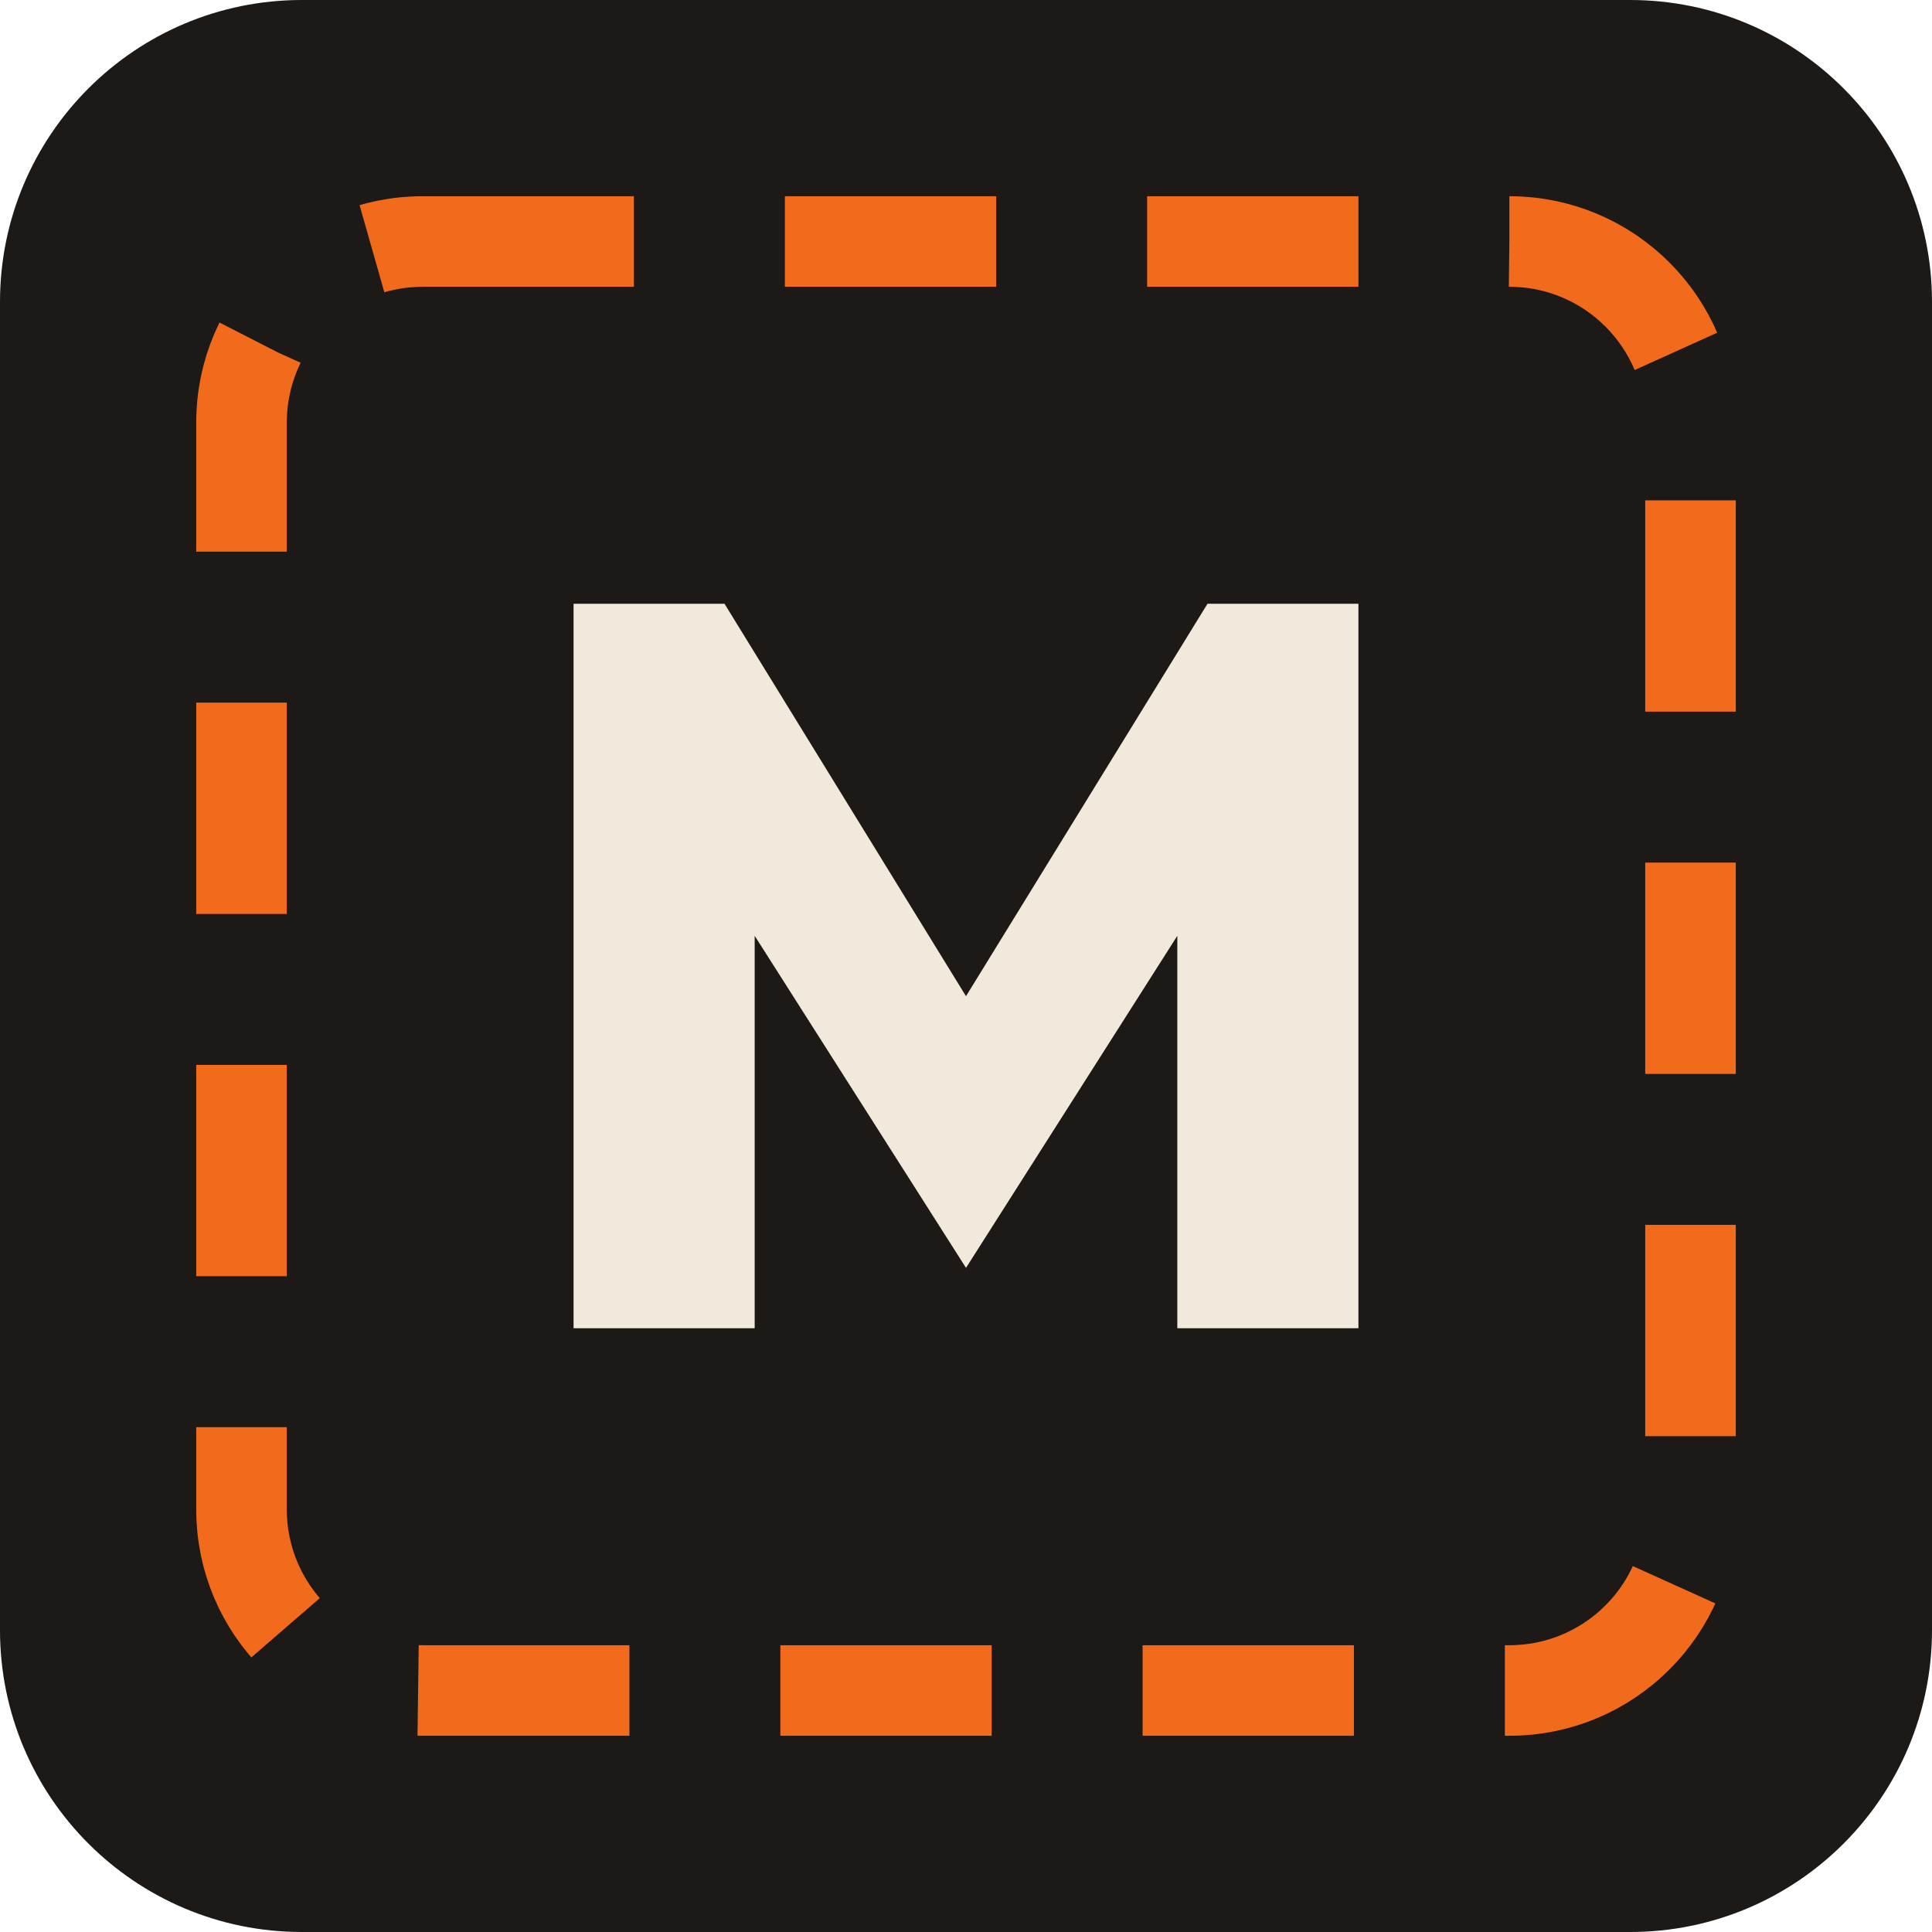
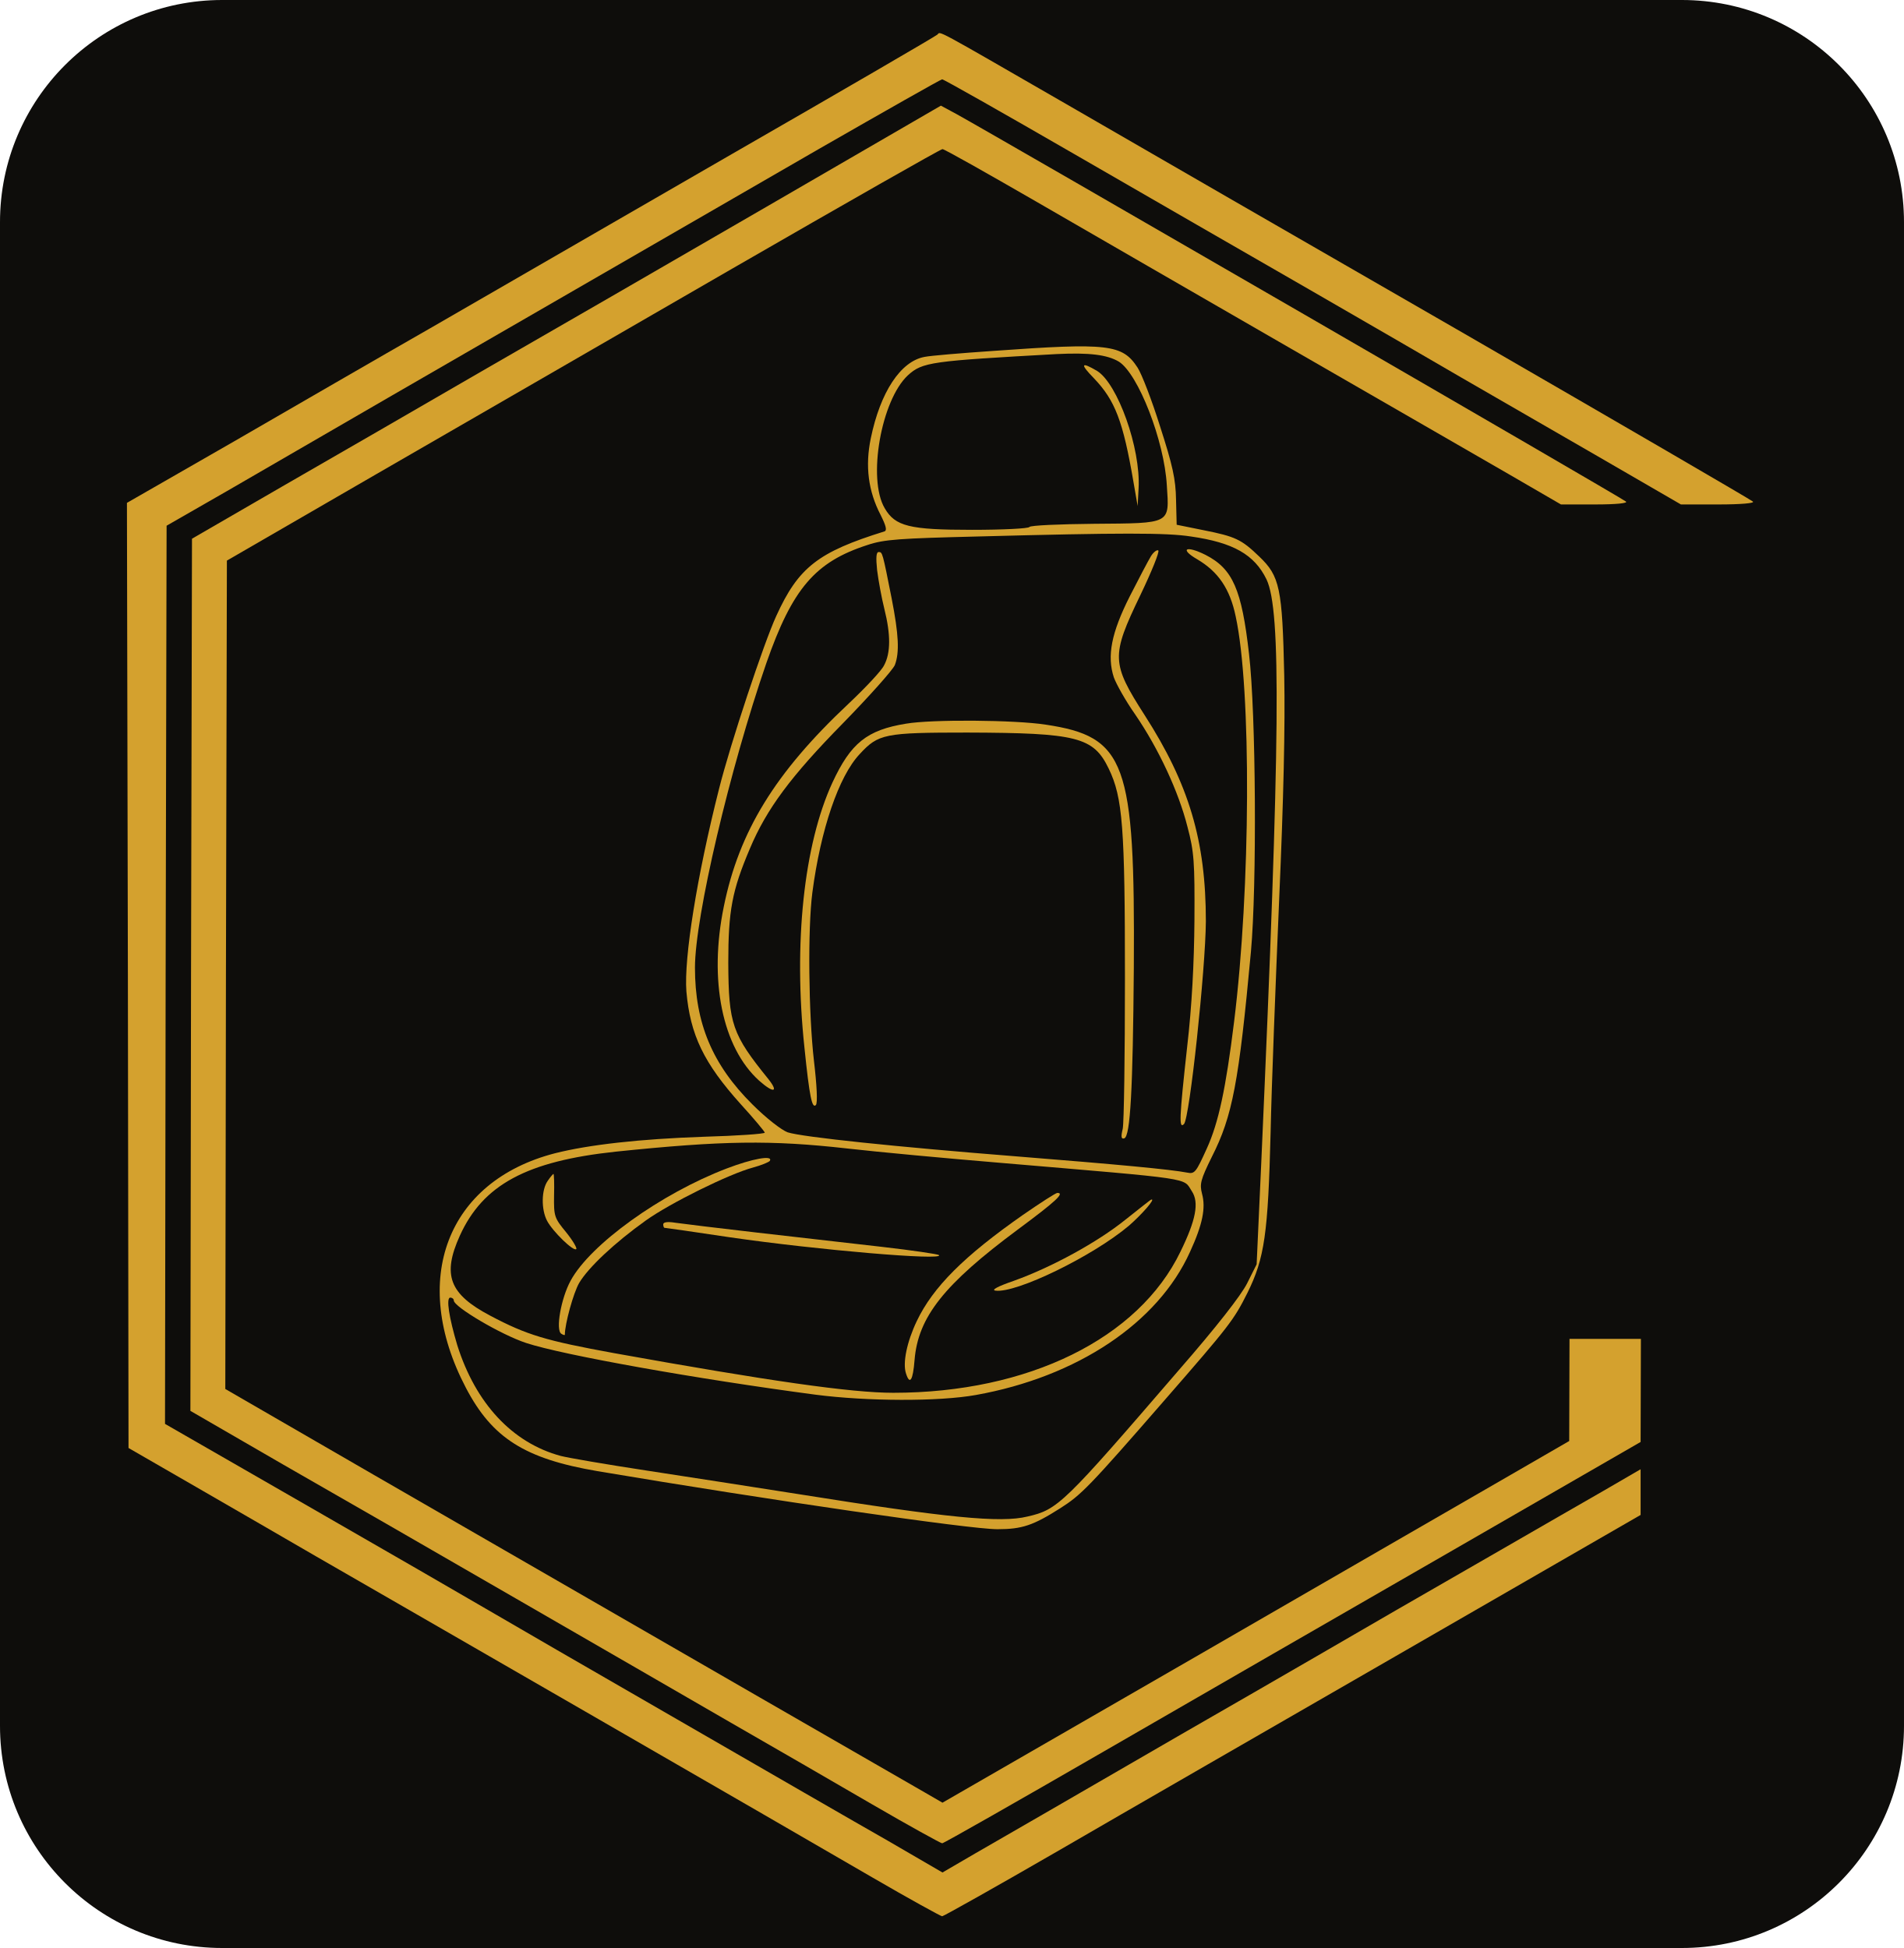
- <svg xmlns="http://www.w3.org/2000/svg" viewBox="0 0 64 64">
-   <rect width="64" height="64" rx="10" fill="#1c1917" />
-   <rect x="8" y="8" width="48" height="48" rx="6" fill="none" stroke="#f26a1b" stroke-width="3" stroke-dasharray="7 5" />
-   <path d="M19 44V20h5l8 13 8-13h5v24h-6V31l-7 11-7-11v13z" fill="#f1e9dc" />
+ <svg xmlns="http://www.w3.org/2000/svg" version="1.0" viewBox="-40 -10 600 614" preserveAspectRatio="xMidYMid meet">
+   <rect x="-40" y="-10" width="600" height="614" rx="70" fill="#0e0d0b" />
+   <defs>
+     <clipPath id="sem-texto">
+       <path d="M0 0H520V150H438V412H520V594H0Z" />
+     </clipPath>
+   </defs>
+   <g clip-path="url(#sem-texto)">
+     <g transform="translate(0,594) scale(0.1,-0.1)" fill="#d4a12e" stroke="none">
+       <path d="M2554 5931 c-5 -5 -304 -179 -664 -386 -360 -208 -781 -451 -935 -540 -154 -88 -432 -249 -617 -356 l-338 -194 3 -1490 2 -1489 215 -124 c118 -68 287 -166 375 -217 88 -51 471 -271 850 -490 380 -219 786 -454 903 -522 117 -68 217 -123 221 -123 4 0 170 93 367 207 198 115 691 399 1097 633 l737 425 0 72 0 72 -117 -68 c-65 -37 -210 -121 -323 -186 -113 -65 -261 -150 -330 -190 -69 -40 -372 -216 -675 -390 -302 -175 -596 -345 -652 -377 l-103 -60 -172 100 c-95 54 -393 226 -663 382 -269 155 -542 313 -605 350 -63 37 -316 183 -563 325 l-447 257 2 1416 3 1415 190 109 c105 61 235 136 290 168 55 32 345 200 645 373 300 173 717 414 928 536 211 121 387 221 391 221 5 0 192 -106 417 -236 225 -130 558 -322 739 -426 182 -105 398 -230 480 -278 83 -48 272 -157 421 -243 l271 -157 119 0 c71 0 114 4 108 9 -5 5 -414 243 -909 529 -495 285 -1060 611 -1255 724 -425 245 -395 229 -406 219z" />
+       <path d="M2015 5388 c-302 -175 -705 -408 -895 -517 -190 -110 -473 -274 -630 -364 l-285 -165 -3 -1374 -2 -1375 292 -169 c161 -92 491 -282 733 -422 242 -140 546 -315 675 -390 129 -74 331 -191 448 -259 117 -68 217 -123 221 -123 5 0 235 131 512 291 277 160 771 445 1096 632 l593 342 2 715 3 715 95 -248 95 -248 109 3 108 3 18 45 c9 25 50 132 91 239 l74 195 3 -452 2 -452 115 0 115 0 0 765 0 765 -114 0 -115 0 -19 -52 c-11 -29 -77 -210 -147 -401 -71 -191 -131 -344 -135 -340 -4 4 -39 96 -78 203 -40 107 -104 283 -145 390 l-72 195 -113 3 -112 3 -2 -1022 -3 -1021 -185 -107 c-102 -59 -546 -315 -987 -570 l-803 -463 -57 33 c-56 32 -745 429 -1731 998 l-472 273 2 1306 3 1305 470 272 c259 149 763 441 1122 648 359 207 657 377 663 377 6 0 137 -74 293 -164 155 -90 518 -299 807 -466 289 -166 598 -345 687 -396 l162 -94 108 0 c67 0 103 4 97 9 -8 9 -1998 1160 -2109 1221 l-50 27 -550 -319z" />
+       <path d="M2731 4934 c-102 -7 -199 -15 -218 -19 -75 -14 -139 -111 -169 -257 -18 -87 -8 -166 31 -241 17 -34 21 -49 12 -52 -209 -65 -271 -113 -341 -267 -39 -85 -144 -401 -180 -544 -70 -276 -111 -534 -103 -639 12 -137 55 -226 171 -355 42 -46 76 -87 76 -90 0 -4 -87 -10 -192 -13 -203 -7 -362 -25 -469 -52 -341 -88 -459 -399 -281 -739 83 -159 186 -224 415 -263 540 -91 1173 -183 1260 -183 78 0 113 12 198 66 66 42 90 66 330 342 203 233 217 251 260 337 54 109 65 187 73 505 3 146 16 477 27 735 14 319 19 545 16 705 -6 277 -14 314 -79 376 -56 54 -75 63 -176 83 l-84 17 -2 79 c-1 65 -11 109 -50 230 -26 83 -58 166 -71 186 -48 74 -92 79 -454 53z m395 -34 c61 -39 143 -249 151 -390 8 -123 15 -119 -230 -121 -108 -1 -200 -5 -203 -10 -3 -5 -84 -9 -181 -9 -197 0 -242 11 -275 68 -55 93 -11 341 73 419 46 42 73 45 469 67 103 5 159 -2 196 -24z m227 -551 c133 -19 200 -57 238 -135 47 -98 43 -503 -16 -1829 l-15 -330 -30 -60 c-19 -38 -98 -139 -213 -271 -367 -426 -383 -442 -479 -464 -85 -21 -254 -4 -718 70 -140 22 -358 56 -483 75 -125 19 -247 40 -270 46 -152 41 -268 165 -326 349 -26 87 -36 150 -22 150 6 0 11 -4 11 -9 0 -20 149 -108 228 -134 115 -38 535 -113 912 -163 162 -21 388 -22 505 -1 319 57 574 227 675 451 40 87 50 139 38 183 -8 31 -5 44 31 117 65 128 85 235 123 646 19 209 16 752 -6 939 -23 203 -51 268 -137 312 -62 31 -83 19 -26 -14 66 -39 103 -93 121 -180 50 -231 47 -858 -5 -1277 -26 -211 -49 -319 -86 -400 -34 -75 -38 -81 -62 -76 -51 10 -222 26 -536 51 -379 30 -677 61 -723 76 -19 7 -67 44 -111 88 -126 125 -181 256 -181 431 0 160 110 627 225 960 82 235 154 319 318 372 53 18 102 21 347 27 453 12 596 12 673 0z m-1083 -1929 c96 -11 312 -31 480 -45 623 -53 577 -46 606 -90 23 -35 13 -90 -36 -190 -132 -274 -480 -445 -905 -445 -133 0 -391 37 -880 125 -214 39 -275 57 -390 118 -129 68 -152 128 -96 252 73 161 211 235 491 265 338 35 490 37 730 10z" />
+       <path d="M3047 4848 c67 -70 92 -135 125 -328 l13 -75 3 56 c7 126 -66 330 -131 370 -51 30 -54 22 -10 -23z" />
+       <path d="M3227 4287 c-8 -13 -38 -70 -67 -127 -58 -115 -72 -188 -50 -255 7 -20 37 -74 68 -118 73 -107 136 -242 164 -353 21 -79 23 -111 22 -294 -1 -135 -8 -271 -23 -400 -25 -227 -26 -259 -10 -243 18 18 68 489 69 639 0 254 -53 432 -193 650 -105 164 -106 186 -14 377 36 75 62 139 57 142 -4 3 -15 -5 -23 -18z" />
+       <path d="M2364 4243 c4 -32 14 -87 23 -123 20 -80 20 -138 -1 -177 -8 -17 -59 -71 -113 -122 -231 -217 -344 -402 -392 -638 -48 -233 -5 -444 111 -549 45 -40 63 -38 30 4 -115 142 -126 174 -127 367 0 165 12 228 68 360 53 126 130 229 293 395 84 86 158 169 164 184 15 40 12 96 -10 209 -29 146 -29 147 -41 147 -8 0 -9 -18 -5 -57z" />
+       <path d="M2455 3759 c-123 -20 -174 -61 -232 -186 -90 -196 -123 -506 -88 -835 16 -156 24 -193 36 -181 6 6 3 63 -6 139 -17 148 -20 416 -5 531 26 198 83 366 149 436 59 64 78 68 339 68 346 -1 398 -14 446 -114 44 -91 51 -184 51 -662 0 -242 -3 -455 -7 -473 -6 -25 -5 -33 5 -30 19 7 27 153 30 538 4 649 -25 728 -278 766 -97 15 -359 17 -440 3z" />
+       <path d="M1890 2357 c-207 -79 -430 -239 -492 -354 -30 -55 -48 -156 -29 -167 6 -4 11 -5 11 -3 0 34 27 132 45 163 29 49 112 127 210 197 77 55 263 147 338 167 26 7 50 17 53 21 11 19 -55 7 -136 -24z" />
+       <path d="M1326 2318 c-20 -28 -21 -90 -2 -126 18 -34 84 -98 92 -89 3 3 -11 27 -32 53 -37 45 -39 50 -38 116 1 37 0 68 -2 68 -1 0 -10 -10 -18 -22z" />
+       <path d="M2824 2211 c-186 -130 -284 -228 -335 -335 -31 -65 -45 -132 -34 -165 12 -38 22 -22 27 42 11 136 93 239 326 412 120 89 148 115 124 115 -5 0 -53 -31 -108 -69z" />
+       <path d="M3147 2196 c-88 -71 -232 -150 -352 -193 -52 -18 -72 -29 -58 -31 65 -9 306 108 421 205 41 36 85 86 70 82 -2 0 -38 -29 -81 -63z" />
+       <path d="M1690 2181 c0 -6 2 -11 4 -11 2 0 95 -13 207 -30 276 -40 675 -74 658 -56 -3 3 -84 15 -180 26 -96 11 -273 31 -394 45 -121 14 -237 28 -257 31 -24 4 -38 2 -38 -5z" />
+       <path d="M4460 4115 c0 -23 4 -25 45 -25 l45 0 0 -151 c0 -150 0 -150 23 -147 22 3 22 6 25 151 l3 147 45 0 c41 0 45 2 42 23 -3 21 -7 22 -115 25 l-113 3 0 -26z" />
+       <path d="M4795 4128 c-22 -62 -98 -268 -105 -286 -15 -35 -12 -52 10 -52 14 0 25 12 36 40 l16 40 73 0 73 0 16 -40 c11 -28 22 -40 36 -40 11 0 20 6 20 13 0 6 -27 84 -59 172 -54 147 -61 160 -85 163 -15 2 -28 -2 -31 -10z m59 -132 c14 -37 26 -72 26 -77 0 -5 -25 -9 -55 -9 -30 0 -55 3 -55 8 0 11 52 153 56 150 1 -2 14 -34 28 -72z" />
+       <path d="M5020 3965 c0 -168 1 -175 20 -175 18 0 20 7 20 64 l0 64 66 4 c60 4 70 7 95 36 19 22 29 43 29 65 -1 78 -54 117 -162 117 l-68 0 0 -175z m162 108 c18 -16 24 -58 10 -80 -12 -19 -49 -29 -92 -25 l-40 4 0 59 0 59 52 0 c34 0 58 -6 70 -17z" />
+       <path d="M5304 4127 c-2 -7 -3 -85 -2 -172 l3 -160 100 0 c93 0 100 1 100 20 0 18 -8 20 -77 23 l-78 3 0 49 0 50 70 0 c68 0 70 1 70 25 0 24 -2 25 -70 25 l-70 0 0 50 0 50 75 0 c73 0 75 1 75 25 0 25 0 25 -95 25 -69 0 -97 -4 -101 -13z" />
+       <path d="M5625 4117 c-102 -58 -116 -214 -25 -290 18 -16 46 -31 63 -34 16 -3 32 -14 34 -24 3 -9 14 -20 26 -23 26 -7 13 -23 -23 -28 -14 -2 -25 -10 -25 -18 0 -21 76 -15 93 7 16 23 15 30 -8 50 -27 23 -25 29 8 36 36 7 79 41 98 78 13 27 13 30 -1 36 -11 4 -29 -7 -53 -30 -20 -20 -49 -39 -65 -42 -69 -17 -138 24 -157 94 -36 135 135 227 224 120 14 -16 34 -29 45 -29 26 0 26 7 1 47 -42 70 -157 94 -235 50z" />
+       <path d="M6011 4121 c-13 -24 -121 -313 -121 -323 0 -5 11 -8 23 -8 19 0 27 8 37 40 l13 40 77 0 77 0 12 -40 c10 -33 16 -40 36 -40 14 0 25 3 24 8 0 4 -28 81 -62 172 -52 139 -65 165 -84 168 -14 2 -26 -4 -32 -17z m63 -139 l25 -72 -61 0 c-53 0 -59 2 -53 18 3 9 16 45 28 79 12 34 25 59 29 55 4 -4 19 -40 32 -80z" />
+       <path d="M6238 4134 c-5 -4 -8 -83 -8 -176 l0 -168 25 0 c24 0 25 2 25 65 l0 65 33 0 c29 0 41 -9 87 -65 44 -53 59 -65 84 -65 l29 0 -19 23 c-11 12 -37 42 -58 66 l-38 43 31 32 c48 49 45 113 -8 160 -16 14 -41 20 -99 24 -42 2 -80 1 -84 -4z m162 -64 c25 -25 25 -51 3 -78 -19 -23 -28 -25 -85 -23 l-38 1 0 60 0 60 50 0 c37 0 55 -5 70 -20z" />
+       <path d="M6547 4134 c-4 -4 -7 -83 -7 -176 l0 -168 25 0 25 0 -2 172 c-3 147 -5 173 -18 176 -9 1 -19 0 -23 -4z" />
+       <path d="M6743 4103 c-15 -38 -113 -305 -113 -310 0 -2 11 -3 23 -3 19 0 28 9 40 40 l15 40 76 0 75 0 12 -40 c10 -32 17 -40 36 -40 12 0 23 4 23 8 0 11 -113 314 -123 330 -17 25 -48 13 -64 -25z m91 -170 c7 -22 5 -23 -47 -23 -29 0 -56 2 -59 6 -5 4 3 28 42 129 l12 30 22 -60 c13 -33 26 -70 30 -82z" />
+       <path d="M7186 4123 c-44 -113 -116 -313 -116 -322 0 -6 9 -11 21 -11 15 0 25 11 36 40 l16 41 75 -3 75 -3 12 -35 c9 -27 18 -36 38 -38 15 -2 27 -2 27 0 0 2 -29 80 -64 173 -57 153 -66 170 -89 173 -16 2 -27 -3 -31 -15z m65 -140 c10 -31 19 -60 19 -65 0 -4 -25 -8 -56 -8 -41 0 -55 3 -52 13 3 6 15 43 28 81 25 77 27 76 61 -21z" />
+       <path d="M7397 4134 c-4 -4 -7 -63 -7 -132 0 -187 26 -221 158 -213 13 0 37 14 53 30 l29 29 0 146 c0 139 -1 146 -20 146 -19 0 -20 -7 -20 -122 0 -68 -3 -133 -6 -144 -10 -39 -82 -57 -120 -30 -17 13 -20 31 -24 153 -4 114 -8 138 -20 141 -9 1 -19 0 -23 -4z" />
+       <path d="M7677 4133 c-4 -3 -7 -15 -7 -25 0 -15 8 -18 51 -18 l50 0 -1 -122 c-2 -187 -3 -178 20 -178 19 0 20 7 20 150 l0 150 45 0 c41 0 45 2 45 25 l0 25 -108 0 c-60 0 -112 -3 -115 -7z" />
+       <path d="M8011 4123 c-110 -58 -133 -202 -45 -287 138 -134 364 21 286 196 -28 65 -80 101 -150 105 -41 3 -67 -1 -91 -14z m134 -43 c55 -27 80 -72 72 -130 -7 -57 -35 -92 -85 -110 -152 -53 -246 174 -99 241 53 24 61 23 112 -1z" />
+       <path d="M8320 3964 l0 -175 23 3 c21 3 22 7 25 128 l3 125 43 -95 c59 -132 70 -132 133 -3 l48 98 3 -127 c2 -120 4 -128 22 -128 19 0 20 8 20 176 l0 175 -27 -3 c-24 -3 -33 -16 -80 -117 l-52 -114 -55 116 c-49 105 -58 117 -80 117 l-26 0 0 -176z" />
+       <path d="M8788 4120 c-69 -37 -101 -114 -84 -204 8 -42 46 -91 89 -113 39 -20 125 -19 165 1 84 43 117 158 70 245 -44 82 -156 115 -240 71z m169 -56 c74 -56 58 -175 -29 -220 -118 -61 -240 95 -156 201 46 59 123 66 185 19z" />
+       <path d="M9060 4115 c0 -23 4 -25 45 -25 l45 0 0 -150 0 -150 25 0 25 0 0 150 0 150 46 0 c41 0 45 2 42 23 -3 21 -7 22 -115 25 l-113 3 0 -26z" />
+       <path d="M9337 4133 c-4 -3 -7 -82 -7 -175 l0 -168 25 0 25 0 0 175 c0 163 -1 175 -18 175 -10 0 -22 -3 -25 -7z" />
+       <path d="M9420 4133 c0 -5 27 -82 59 -173 57 -161 59 -165 86 -165 28 0 30 4 87 165 32 90 58 168 58 172 0 16 -39 8 -48 -9 -5 -10 -26 -67 -47 -128 -20 -60 -41 -116 -45 -124 -5 -9 -21 28 -45 100 -47 143 -60 169 -85 169 -11 0 -20 -3 -20 -7z" />
+       <path d="M9825 4128 c-2 -7 -29 -81 -60 -164 -30 -83 -55 -157 -55 -163 0 -6 9 -11 20 -11 14 0 25 12 36 40 l16 41 76 -3 75 -3 12 -35 c9 -27 18 -36 38 -38 l27 -3 -31 83 c-17 46 -46 124 -64 173 -29 80 -36 90 -59 93 -15 2 -28 -2 -31 -10z m59 -132 c14 -37 26 -72 26 -77 0 -5 -25 -9 -55 -9 -30 0 -55 3 -55 8 0 11 52 153 56 150 1 -2 14 -34 28 -72z" />
+       <path d="M5730 2775 l0 -765 335 0 335 0 0 105 0 105 -225 0 -225 0 0 240 0 240 180 0 180 0 0 105 0 105 -180 0 -180 0 2 213 3 212 223 3 222 2 0 100 0 100 -335 0 -335 0 0 -765z" />
+       <path d="M6520 2775 l0 -765 110 0 110 0 0 502 c0 312 4 498 9 492 6 -5 106 -229 224 -499 l215 -490 116 -3 116 -3 0 766 0 765 -115 0 -115 0 -2 -502 -3 -502 -220 502 -220 502 -112 0 -113 0 0 -765z" />
+       <path d="M7542 2778 l3 -763 285 0 c281 0 286 0 334 24 61 30 116 86 147 149 l24 47 0 540 c0 534 0 540 -22 587 -26 56 -87 119 -145 150 -42 22 -53 23 -336 26 l-292 3 2 -763z m568 2 l0 -560 -170 0 -170 0 0 553 c0 305 3 557 7 560 3 4 80 7 170 7 l163 0 0 -560z" />
+       <path d="M8460 2775 l0 -765 335 0 335 0 0 105 0 105 -225 0 -225 0 0 240 0 240 180 0 180 0 0 105 0 105 -180 0 -180 0 2 213 3 212 223 3 222 2 0 100 0 100 -335 0 -335 0 0 -765z" />
+       <path d="M9392 3527 c-46 -14 -117 -80 -141 -130 -20 -40 -21 -60 -21 -288 l0 -245 28 -55 c29 -59 93 -110 160 -129 20 -5 110 -10 200 -10 l162 0 0 -225 0 -225 -155 0 c-85 0 -158 -1 -162 -2 -5 -2 -9 48 -11 110 l-3 112 -109 0 -110 0 0 -117 c0 -103 3 -125 24 -169 29 -62 84 -110 150 -129 62 -19 375 -21 427 -3 58 19 117 67 146 116 l28 47 3 238 c4 270 -3 308 -64 371 -71 73 -97 80 -307 84 l-187 4 2 226 3 227 163 3 162 2 0 -115 0 -115 115 0 115 0 0 108 c0 59 -5 124 -10 144 -17 59 -69 120 -129 151 -54 27 -56 27 -250 26 -108 -1 -211 -6 -229 -12z" />
+     </g>
+   </g>
</svg>
